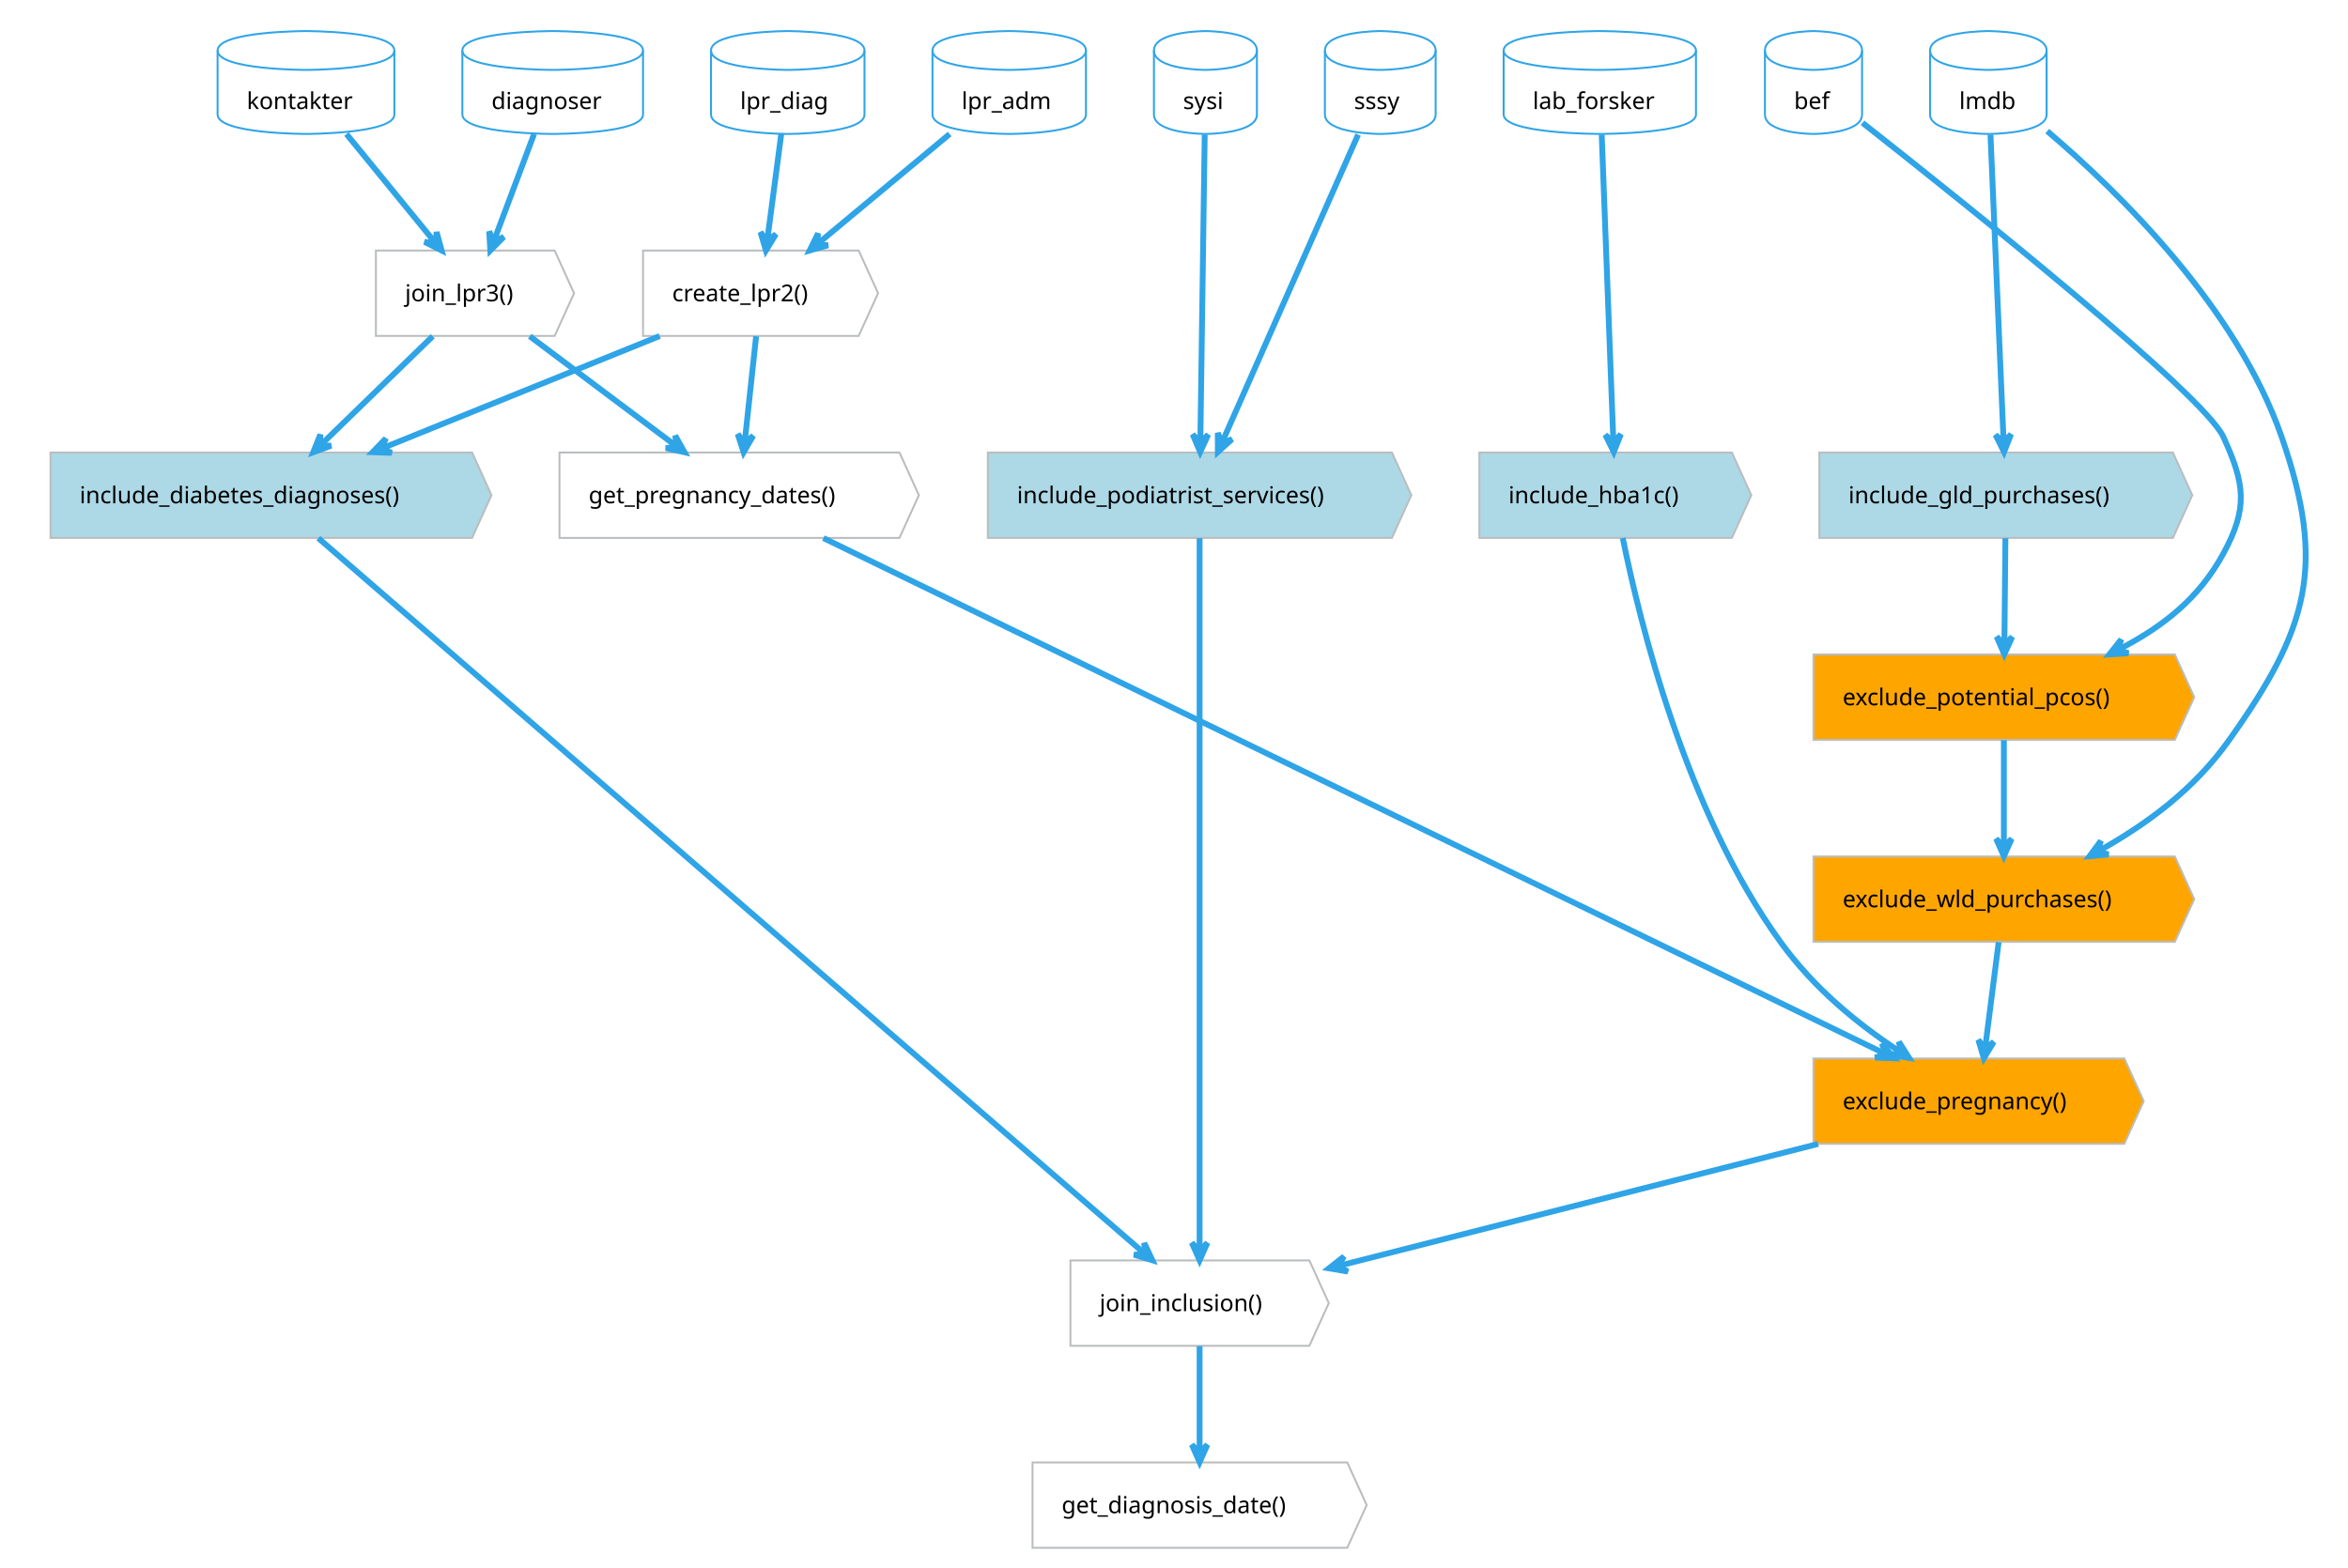
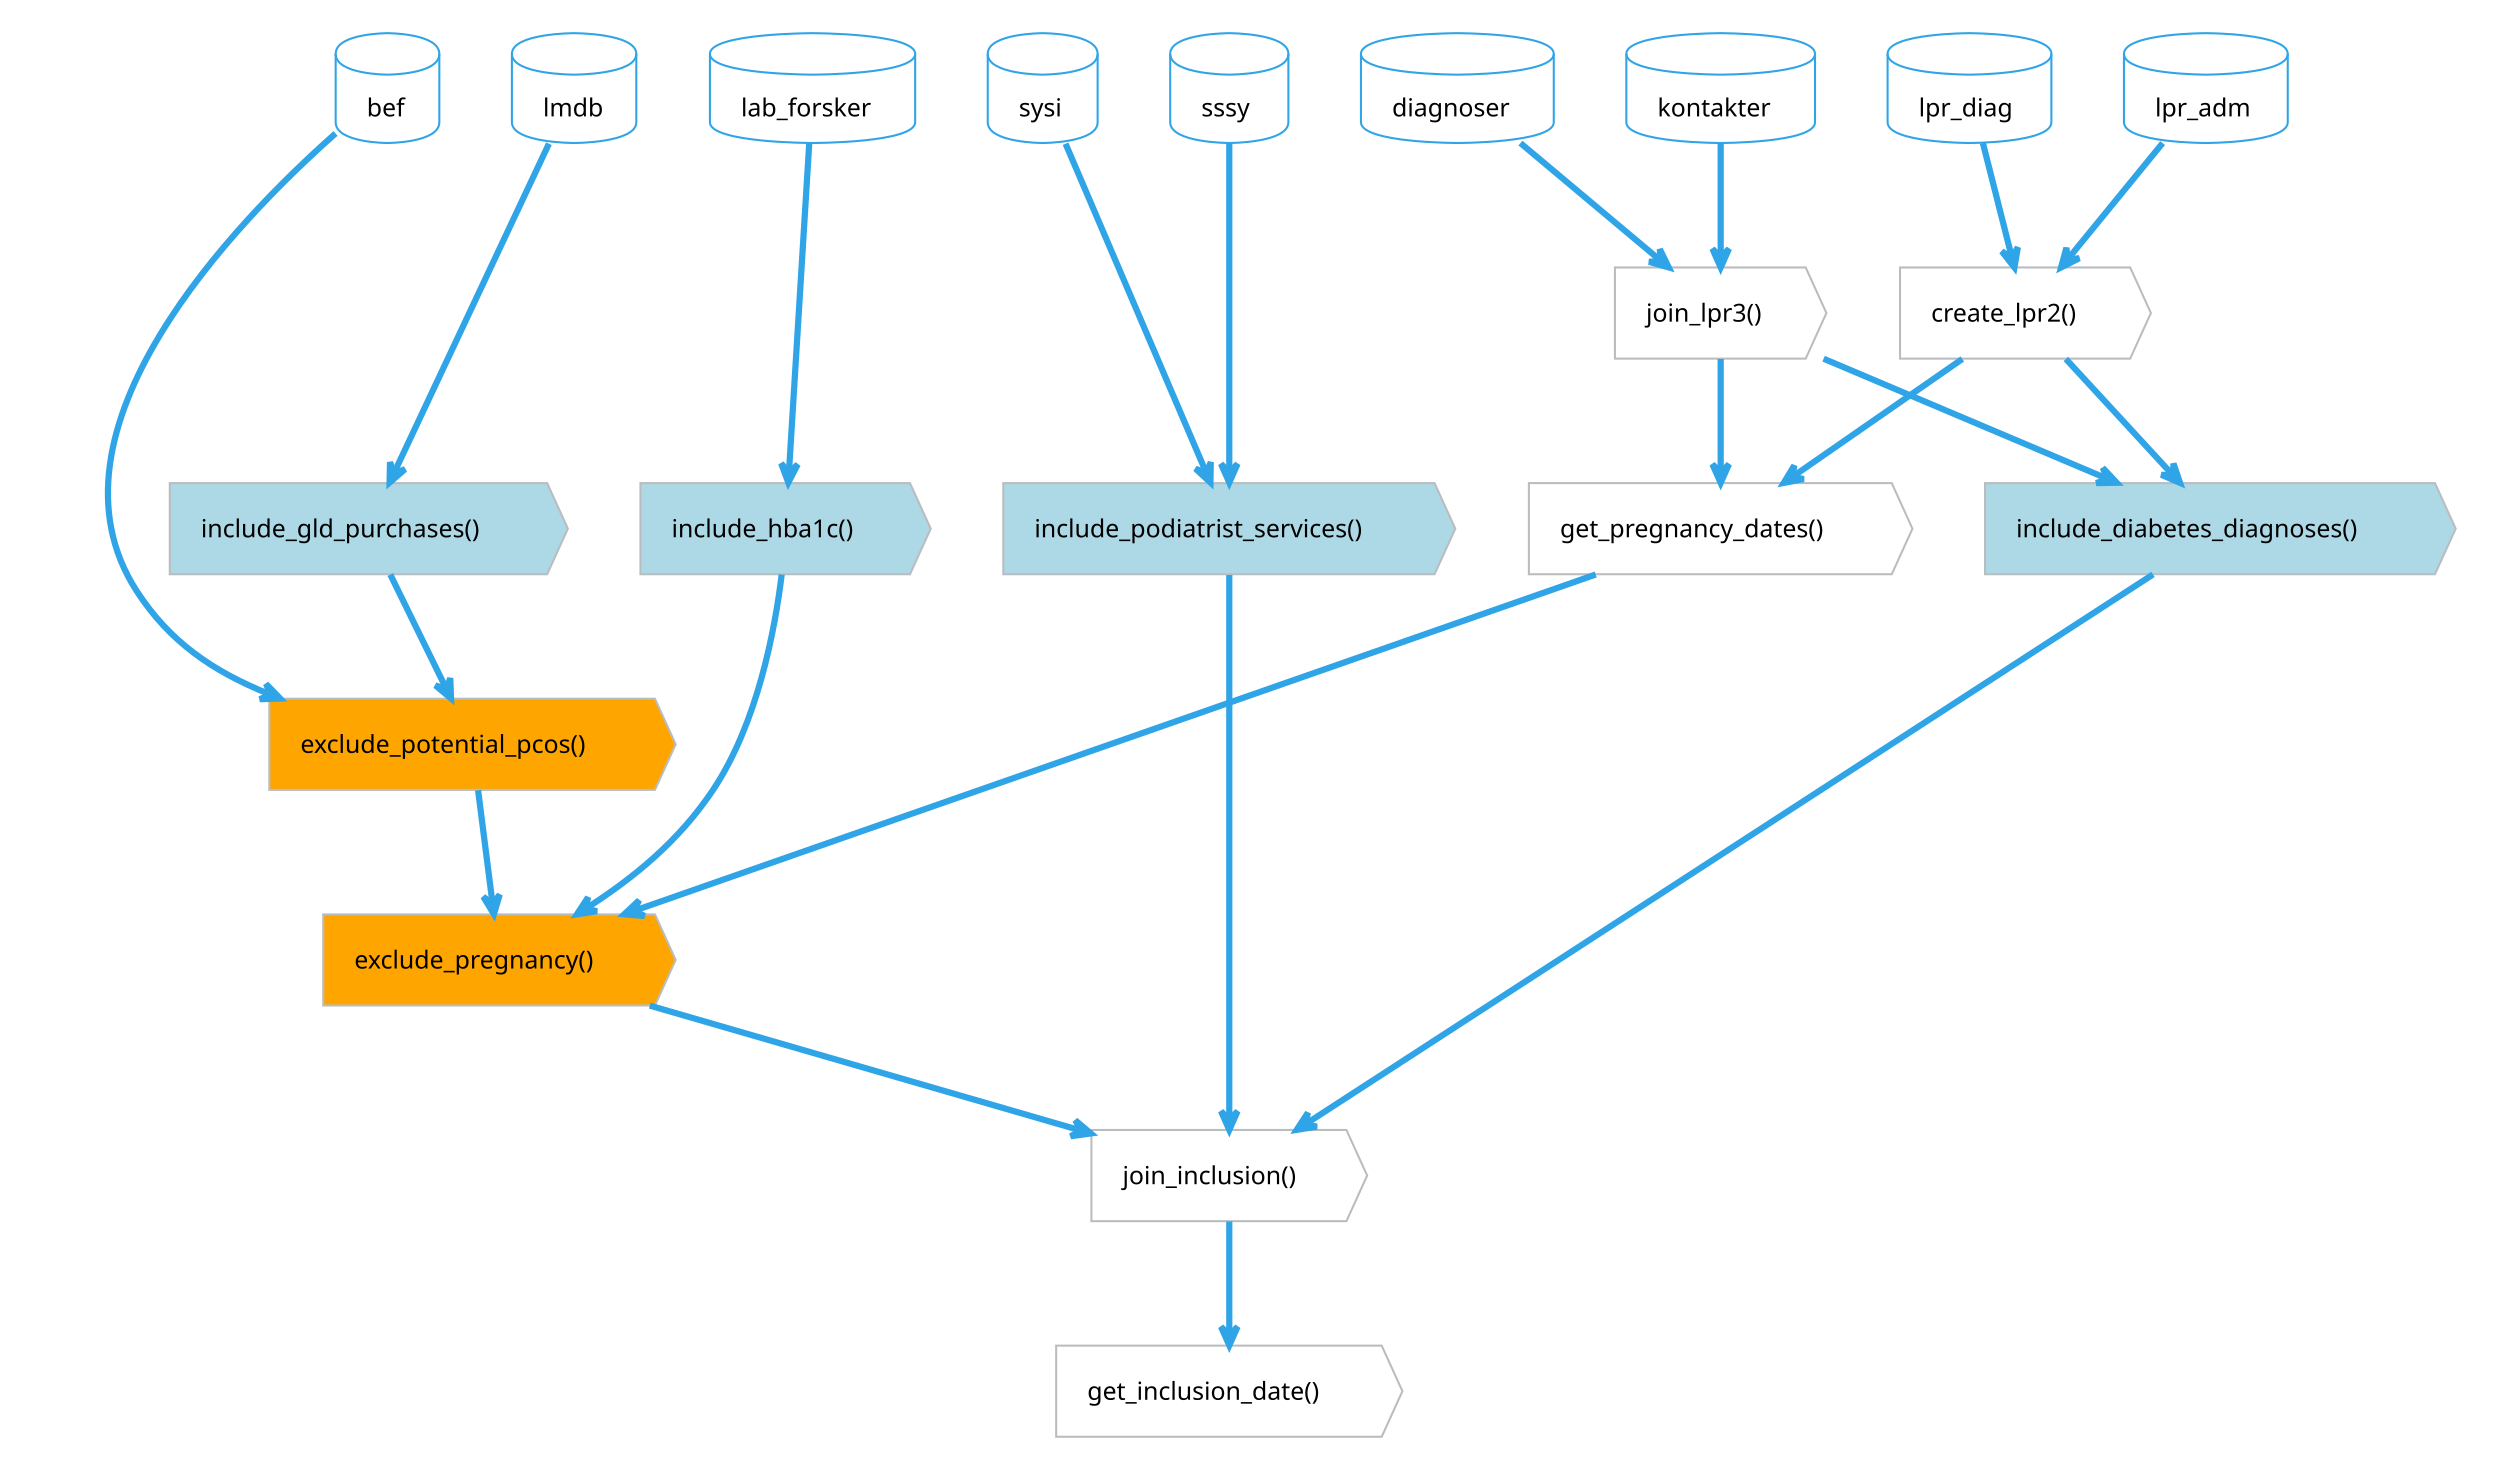
- <svg xmlns="http://www.w3.org/2000/svg" contentStyleType="text/css" height="841.667px" preserveAspectRatio="none" style="width:1259px;height:841px;" version="1.1" viewBox="0 0 1259 841" width="1259.375px" zoomAndPan="magnify">
+ <svg xmlns="http://www.w3.org/2000/svg" contentStyleType="text/css" height="733.333px" preserveAspectRatio="none" style="width:1256px;height:733px;" version="1.1" viewBox="0 0 1256 733" width="1256.25px" zoomAndPan="magnify">
  <defs />
  <g>
    <g id="elem_sssy">
-       <path d="M710.417,27.083 C710.417,16.667 740.104,16.667 740.104,16.667 C740.104,16.667 769.792,16.667 769.792,27.083 L769.792,61.426 C769.792,71.842 740.104,71.842 740.104,71.842 C740.104,71.842 710.417,71.842 710.417,61.426 L710.417,27.083 " fill="none" style="stroke:#2FA4E7;stroke-width:1.042;" />
-       <path d="M710.417,27.083 C710.417,37.5 740.104,37.5 740.104,37.5 C740.104,37.5 769.792,37.5 769.792,27.083 " fill="none" style="stroke:#2FA4E7;stroke-width:1.042;" />
-       <text fill="#000000" font-family="Verdana" font-size="12.5" lengthAdjust="spacing" textLength="28.125" x="726.042" y="58.478">sssy</text>
+       <path d="M587.906,27.083 C587.906,16.667 617.594,16.667 617.594,16.667 C617.594,16.667 647.281,16.667 647.281,27.083 L647.281,61.426 C647.281,71.842 617.594,71.842 617.594,71.842 C617.594,71.842 587.906,71.842 587.906,61.426 L587.906,27.083 " fill="none" style="stroke:#2FA4E7;stroke-width:1.042;" />
+       <path d="M587.906,27.083 C587.906,37.5 617.594,37.5 617.594,37.5 C617.594,37.5 647.281,37.5 647.281,27.083 " fill="none" style="stroke:#2FA4E7;stroke-width:1.042;" />
+       <text fill="#000000" font-family="Verdana" font-size="12.5" lengthAdjust="spacing" textLength="28.125" x="603.531" y="58.478">sssy</text>
    </g>
    <g id="elem_sysi">
-       <path d="M618.75,27.083 C618.75,16.667 646.354,16.667 646.354,16.667 C646.354,16.667 673.958,16.667 673.958,27.083 L673.958,61.426 C673.958,71.842 646.354,71.842 646.354,71.842 C646.354,71.842 618.75,71.842 618.75,61.426 L618.75,27.083 " fill="none" style="stroke:#2FA4E7;stroke-width:1.042;" />
-       <path d="M618.75,27.083 C618.75,37.5 646.354,37.5 646.354,37.5 C646.354,37.5 673.958,37.5 673.958,27.083 " fill="none" style="stroke:#2FA4E7;stroke-width:1.042;" />
-       <text fill="#000000" font-family="Verdana" font-size="12.5" lengthAdjust="spacing" textLength="23.958" x="634.375" y="58.478">sysi</text>
+       <path d="M496.24,27.083 C496.24,16.667 523.844,16.667 523.844,16.667 C523.844,16.667 551.448,16.667 551.448,27.083 L551.448,61.426 C551.448,71.842 523.844,71.842 523.844,71.842 C523.844,71.842 496.24,71.842 496.24,61.426 L496.24,27.083 " fill="none" style="stroke:#2FA4E7;stroke-width:1.042;" />
+       <path d="M496.24,27.083 C496.24,37.5 523.844,37.5 523.844,37.5 C523.844,37.5 551.448,37.5 551.448,27.083 " fill="none" style="stroke:#2FA4E7;stroke-width:1.042;" />
+       <text fill="#000000" font-family="Verdana" font-size="12.5" lengthAdjust="spacing" textLength="23.958" x="511.865" y="58.478">sysi</text>
    </g>
    <g id="elem_lpr_diag">
-       <path d="M381.25,27.083 C381.25,16.667 422.396,16.667 422.396,16.667 C422.396,16.667 463.542,16.667 463.542,27.083 L463.542,61.426 C463.542,71.842 422.396,71.842 422.396,71.842 C422.396,71.842 381.25,71.842 381.25,61.426 L381.25,27.083 " fill="none" style="stroke:#2FA4E7;stroke-width:1.042;" />
-       <path d="M381.25,27.083 C381.25,37.5 422.396,37.5 422.396,37.5 C422.396,37.5 463.542,37.5 463.542,27.083 " fill="none" style="stroke:#2FA4E7;stroke-width:1.042;" />
-       <text fill="#000000" font-family="Verdana" font-size="12.5" lengthAdjust="spacing" textLength="51.042" x="396.875" y="58.478">lpr_diag</text>
+       <path d="M948.323,27.083 C948.323,16.667 989.469,16.667 989.469,16.667 C989.469,16.667 1030.615,16.667 1030.615,27.083 L1030.615,61.426 C1030.615,71.842 989.469,71.842 989.469,71.842 C989.469,71.842 948.323,71.842 948.323,61.426 L948.323,27.083 " fill="none" style="stroke:#2FA4E7;stroke-width:1.042;" />
+       <path d="M948.323,27.083 C948.323,37.5 989.469,37.5 989.469,37.5 C989.469,37.5 1030.615,37.5 1030.615,27.083 " fill="none" style="stroke:#2FA4E7;stroke-width:1.042;" />
+       <text fill="#000000" font-family="Verdana" font-size="12.5" lengthAdjust="spacing" textLength="51.042" x="963.948" y="58.478">lpr_diag</text>
    </g>
    <g id="elem_lpr_adm">
-       <path d="M500,27.083 C500,16.667 541.146,16.667 541.146,16.667 C541.146,16.667 582.292,16.667 582.292,27.083 L582.292,61.426 C582.292,71.842 541.146,71.842 541.146,71.842 C541.146,71.842 500,71.842 500,61.426 L500,27.083 " fill="none" style="stroke:#2FA4E7;stroke-width:1.042;" />
-       <path d="M500,27.083 C500,37.5 541.146,37.5 541.146,37.5 C541.146,37.5 582.292,37.5 582.292,27.083 " fill="none" style="stroke:#2FA4E7;stroke-width:1.042;" />
-       <text fill="#000000" font-family="Verdana" font-size="12.5" lengthAdjust="spacing" textLength="51.042" x="515.625" y="58.478">lpr_adm</text>
+       <path d="M1067.073,27.083 C1067.073,16.667 1108.219,16.667 1108.219,16.667 C1108.219,16.667 1149.365,16.667 1149.365,27.083 L1149.365,61.426 C1149.365,71.842 1108.219,71.842 1108.219,71.842 C1108.219,71.842 1067.073,71.842 1067.073,61.426 L1067.073,27.083 " fill="none" style="stroke:#2FA4E7;stroke-width:1.042;" />
+       <path d="M1067.073,27.083 C1067.073,37.5 1108.219,37.5 1108.219,37.5 C1108.219,37.5 1149.365,37.5 1149.365,27.083 " fill="none" style="stroke:#2FA4E7;stroke-width:1.042;" />
+       <text fill="#000000" font-family="Verdana" font-size="12.5" lengthAdjust="spacing" textLength="51.042" x="1082.698" y="58.478">lpr_adm</text>
    </g>
    <g id="elem_lmdb">
-       <path d="M1034.896,27.083 C1034.896,16.667 1066.146,16.667 1066.146,16.667 C1066.146,16.667 1097.396,16.667 1097.396,27.083 L1097.396,61.426 C1097.396,71.842 1066.146,71.842 1066.146,71.842 C1066.146,71.842 1034.896,71.842 1034.896,61.426 L1034.896,27.083 " fill="none" style="stroke:#2FA4E7;stroke-width:1.042;" />
-       <path d="M1034.896,27.083 C1034.896,37.5 1066.146,37.5 1066.146,37.5 C1066.146,37.5 1097.396,37.5 1097.396,27.083 " fill="none" style="stroke:#2FA4E7;stroke-width:1.042;" />
-       <text fill="#000000" font-family="Verdana" font-size="12.5" lengthAdjust="spacing" textLength="31.25" x="1050.521" y="58.478">lmdb</text>
+       <path d="M257.177,27.083 C257.177,16.667 288.427,16.667 288.427,16.667 C288.427,16.667 319.677,16.667 319.677,27.083 L319.677,61.426 C319.677,71.842 288.427,71.842 288.427,71.842 C288.427,71.842 257.177,71.842 257.177,61.426 L257.177,27.083 " fill="none" style="stroke:#2FA4E7;stroke-width:1.042;" />
+       <path d="M257.177,27.083 C257.177,37.5 288.427,37.5 288.427,37.5 C288.427,37.5 319.677,37.5 319.677,27.083 " fill="none" style="stroke:#2FA4E7;stroke-width:1.042;" />
+       <text fill="#000000" font-family="Verdana" font-size="12.5" lengthAdjust="spacing" textLength="31.25" x="272.802" y="58.478">lmdb</text>
    </g>
    <g id="elem_lab_forsker">
-       <path d="M806.25,27.083 C806.25,16.667 857.812,16.667 857.812,16.667 C857.812,16.667 909.375,16.667 909.375,27.083 L909.375,61.426 C909.375,71.842 857.812,71.842 857.812,71.842 C857.812,71.842 806.25,71.842 806.25,61.426 L806.25,27.083 " fill="none" style="stroke:#2FA4E7;stroke-width:1.042;" />
-       <path d="M806.25,27.083 C806.25,37.5 857.812,37.5 857.812,37.5 C857.812,37.5 909.375,37.5 909.375,27.083 " fill="none" style="stroke:#2FA4E7;stroke-width:1.042;" />
-       <text fill="#000000" font-family="Verdana" font-size="12.5" lengthAdjust="spacing" textLength="71.875" x="821.875" y="58.478">lab_forsker</text>
+       <path d="M356.656,27.083 C356.656,16.667 408.219,16.667 408.219,16.667 C408.219,16.667 459.781,16.667 459.781,27.083 L459.781,61.426 C459.781,71.842 408.219,71.842 408.219,71.842 C408.219,71.842 356.656,71.842 356.656,61.426 L356.656,27.083 " fill="none" style="stroke:#2FA4E7;stroke-width:1.042;" />
+       <path d="M356.656,27.083 C356.656,37.5 408.219,37.5 408.219,37.5 C408.219,37.5 459.781,37.5 459.781,27.083 " fill="none" style="stroke:#2FA4E7;stroke-width:1.042;" />
+       <text fill="#000000" font-family="Verdana" font-size="12.5" lengthAdjust="spacing" textLength="71.875" x="372.281" y="58.478">lab_forsker</text>
    </g>
    <g id="elem_kontakter">
-       <path d="M116.667,27.083 C116.667,16.667 164.062,16.667 164.062,16.667 C164.062,16.667 211.458,16.667 211.458,27.083 L211.458,61.426 C211.458,71.842 164.062,71.842 164.062,71.842 C164.062,71.842 116.667,71.842 116.667,61.426 L116.667,27.083 " fill="none" style="stroke:#2FA4E7;stroke-width:1.042;" />
-       <path d="M116.667,27.083 C116.667,37.5 164.062,37.5 164.062,37.5 C164.062,37.5 211.458,37.5 211.458,27.083 " fill="none" style="stroke:#2FA4E7;stroke-width:1.042;" />
-       <text fill="#000000" font-family="Verdana" font-size="12.5" lengthAdjust="spacing" textLength="63.542" x="132.292" y="58.478">kontakter</text>
+       <path d="M817.073,27.083 C817.073,16.667 864.469,16.667 864.469,16.667 C864.469,16.667 911.865,16.667 911.865,27.083 L911.865,61.426 C911.865,71.842 864.469,71.842 864.469,71.842 C864.469,71.842 817.073,71.842 817.073,61.426 L817.073,27.083 " fill="none" style="stroke:#2FA4E7;stroke-width:1.042;" />
+       <path d="M817.073,27.083 C817.073,37.5 864.469,37.5 864.469,37.5 C864.469,37.5 911.865,37.5 911.865,27.083 " fill="none" style="stroke:#2FA4E7;stroke-width:1.042;" />
+       <text fill="#000000" font-family="Verdana" font-size="12.5" lengthAdjust="spacing" textLength="63.542" x="832.698" y="58.478">kontakter</text>
    </g>
    <g id="elem_diagnoser">
-       <path d="M247.917,27.083 C247.917,16.667 296.354,16.667 296.354,16.667 C296.354,16.667 344.792,16.667 344.792,27.083 L344.792,61.426 C344.792,71.842 296.354,71.842 296.354,71.842 C296.354,71.842 247.917,71.842 247.917,61.426 L247.917,27.083 " fill="none" style="stroke:#2FA4E7;stroke-width:1.042;" />
-       <path d="M247.917,27.083 C247.917,37.5 296.354,37.5 296.354,37.5 C296.354,37.5 344.792,37.5 344.792,27.083 " fill="none" style="stroke:#2FA4E7;stroke-width:1.042;" />
-       <text fill="#000000" font-family="Verdana" font-size="12.5" lengthAdjust="spacing" textLength="65.625" x="263.542" y="58.478">diagnoser</text>
+       <path d="M683.74,27.083 C683.74,16.667 732.177,16.667 732.177,16.667 C732.177,16.667 780.615,16.667 780.615,27.083 L780.615,61.426 C780.615,71.842 732.177,71.842 732.177,71.842 C732.177,71.842 683.74,71.842 683.74,61.426 L683.74,27.083 " fill="none" style="stroke:#2FA4E7;stroke-width:1.042;" />
+       <path d="M683.74,27.083 C683.74,37.5 732.177,37.5 732.177,37.5 C732.177,37.5 780.615,37.5 780.615,27.083 " fill="none" style="stroke:#2FA4E7;stroke-width:1.042;" />
+       <text fill="#000000" font-family="Verdana" font-size="12.5" lengthAdjust="spacing" textLength="65.625" x="699.365" y="58.478">diagnoser</text>
    </g>
    <g id="elem_bef">
-       <path d="M946.354,27.083 C946.354,16.667 972.396,16.667 972.396,16.667 C972.396,16.667 998.438,16.667 998.438,27.083 L998.438,61.426 C998.438,71.842 972.396,71.842 972.396,71.842 C972.396,71.842 946.354,71.842 946.354,61.426 L946.354,27.083 " fill="none" style="stroke:#2FA4E7;stroke-width:1.042;" />
-       <path d="M946.354,27.083 C946.354,37.5 972.396,37.5 972.396,37.5 C972.396,37.5 998.438,37.5 998.438,27.083 " fill="none" style="stroke:#2FA4E7;stroke-width:1.042;" />
-       <text fill="#000000" font-family="Verdana" font-size="12.5" lengthAdjust="spacing" textLength="20.833" x="961.979" y="58.478">bef</text>
+       <path d="M168.635,27.083 C168.635,16.667 194.677,16.667 194.677,16.667 C194.677,16.667 220.719,16.667 220.719,27.083 L220.719,61.426 C220.719,71.842 194.677,71.842 194.677,71.842 C194.677,71.842 168.635,71.842 168.635,61.426 L168.635,27.083 " fill="none" style="stroke:#2FA4E7;stroke-width:1.042;" />
+       <path d="M168.635,27.083 C168.635,37.5 194.677,37.5 194.677,37.5 C194.677,37.5 220.719,37.5 220.719,27.083 " fill="none" style="stroke:#2FA4E7;stroke-width:1.042;" />
+       <text fill="#000000" font-family="Verdana" font-size="12.5" lengthAdjust="spacing" textLength="20.833" x="184.26" y="58.478">bef</text>
    </g>
    <g id="elem_lpr2">
-       <polygon fill="none" points="344.792,134.375,460.417,134.375,470.833,157.275,460.417,180.176,344.792,180.176" style="stroke:#BABDBF;stroke-width:1.042;" />
-       <text fill="#000000" font-family="Verdana" font-size="12.5" lengthAdjust="spacing" textLength="84.375" x="360.417" y="161.603">create_lpr2()</text>
+       <polygon fill="none" points="954.573,134.375,1070.198,134.375,1080.615,157.275,1070.198,180.176,954.573,180.176" style="stroke:#BABDBF;stroke-width:1.042;" />
+       <text fill="#000000" font-family="Verdana" font-size="12.5" lengthAdjust="spacing" textLength="84.375" x="970.198" y="161.603">create_lpr2()</text>
    </g>
    <g id="elem_lpr3">
-       <polygon fill="none" points="201.562,134.375,297.396,134.375,307.812,157.275,297.396,180.176,201.562,180.176" style="stroke:#BABDBF;stroke-width:1.042;" />
-       <text fill="#000000" font-family="Verdana" font-size="12.5" lengthAdjust="spacing" textLength="64.583" x="217.188" y="161.603">join_lpr3()</text>
+       <polygon fill="none" points="811.344,134.375,907.177,134.375,917.594,157.275,907.177,180.176,811.344,180.176" style="stroke:#BABDBF;stroke-width:1.042;" />
+       <text fill="#000000" font-family="Verdana" font-size="12.5" lengthAdjust="spacing" textLength="64.583" x="826.969" y="161.603">join_lpr3()</text>
    </g>
    <g id="elem_ex_pregnancy">
-       <polygon fill="#FFA500" points="972.396,567.708,1139.062,567.708,1149.479,590.609,1139.062,613.509,972.396,613.509" style="stroke:#BABDBF;stroke-width:1.042;" />
-       <text fill="#000000" font-family="Verdana" font-size="12.5" lengthAdjust="spacing" textLength="135.417" x="988.021" y="594.936">exclude_pregnancy()</text>
-     </g>
-     <g id="elem_ex_wld">
-       <polygon fill="#FFA500" points="972.396,459.375,1166.146,459.375,1176.562,482.275,1166.146,505.176,972.396,505.176" style="stroke:#BABDBF;stroke-width:1.042;" />
-       <text fill="#000000" font-family="Verdana" font-size="12.5" lengthAdjust="spacing" textLength="162.5" x="988.021" y="486.603">exclude_wld_purchases()</text>
+       <polygon fill="#FFA500" points="162.385,459.375,329.052,459.375,339.469,482.275,329.052,505.176,162.385,505.176" style="stroke:#BABDBF;stroke-width:1.042;" />
+       <text fill="#000000" font-family="Verdana" font-size="12.5" lengthAdjust="spacing" textLength="135.417" x="178.01" y="486.603">exclude_pregnancy()</text>
    </g>
    <g id="elem_ex_pcos">
-       <polygon fill="#FFA500" points="972.396,351.042,1166.146,351.042,1176.562,373.942,1166.146,396.842,972.396,396.842" style="stroke:#BABDBF;stroke-width:1.042;" />
-       <text fill="#000000" font-family="Verdana" font-size="12.5" lengthAdjust="spacing" textLength="162.5" x="988.021" y="378.269">exclude_potential_pcos()</text>
+       <polygon fill="#FFA500" points="135.302,351.042,329.052,351.042,339.469,373.942,329.052,396.842,135.302,396.842" style="stroke:#BABDBF;stroke-width:1.042;" />
+       <text fill="#000000" font-family="Verdana" font-size="12.5" lengthAdjust="spacing" textLength="162.5" x="150.927" y="378.269">exclude_potential_pcos()</text>
    </g>
    <g id="elem_in_diagnoses">
-       <polygon fill="#ADD8E6" points="27.083,242.708,253.125,242.708,263.542,265.609,253.125,288.509,27.083,288.509" style="stroke:#BABDBF;stroke-width:1.042;" />
-       <text fill="#000000" font-family="Verdana" font-size="12.5" lengthAdjust="spacing" textLength="194.792" x="42.708" y="269.936">include_diabetes_diagnoses()</text>
+       <polygon fill="#ADD8E6" points="997.281,242.708,1223.323,242.708,1233.74,265.609,1223.323,288.509,997.281,288.509" style="stroke:#BABDBF;stroke-width:1.042;" />
+       <text fill="#000000" font-family="Verdana" font-size="12.5" lengthAdjust="spacing" textLength="194.792" x="1012.906" y="269.936">include_diabetes_diagnoses()</text>
    </g>
    <g id="elem_in_hba1c">
-       <polygon fill="#ADD8E6" points="793.229,242.708,928.646,242.708,939.062,265.609,928.646,288.509,793.229,288.509" style="stroke:#BABDBF;stroke-width:1.042;" />
-       <text fill="#000000" font-family="Verdana" font-size="12.5" lengthAdjust="spacing" textLength="104.167" x="808.854" y="269.936">include_hba1c()</text>
+       <polygon fill="#ADD8E6" points="321.76,242.708,457.177,242.708,467.594,265.609,457.177,288.509,321.76,288.509" style="stroke:#BABDBF;stroke-width:1.042;" />
+       <text fill="#000000" font-family="Verdana" font-size="12.5" lengthAdjust="spacing" textLength="104.167" x="337.385" y="269.936">include_hba1c()</text>
    </g>
    <g id="elem_in_podiatrist">
-       <polygon fill="#ADD8E6" points="529.688,242.708,746.354,242.708,756.771,265.609,746.354,288.509,529.688,288.509" style="stroke:#BABDBF;stroke-width:1.042;" />
-       <text fill="#000000" font-family="Verdana" font-size="12.5" lengthAdjust="spacing" textLength="185.417" x="545.312" y="269.936">include_podiatrist_services()</text>
+       <polygon fill="#ADD8E6" points="504.052,242.708,720.719,242.708,731.135,265.609,720.719,288.509,504.052,288.509" style="stroke:#BABDBF;stroke-width:1.042;" />
+       <text fill="#000000" font-family="Verdana" font-size="12.5" lengthAdjust="spacing" textLength="185.417" x="519.677" y="269.936">include_podiatrist_services()</text>
    </g>
    <g id="elem_in_gld">
-       <polygon fill="#ADD8E6" points="975.521,242.708,1165.104,242.708,1175.521,265.609,1165.104,288.509,975.521,288.509" style="stroke:#BABDBF;stroke-width:1.042;" />
-       <text fill="#000000" font-family="Verdana" font-size="12.5" lengthAdjust="spacing" textLength="158.333" x="991.146" y="269.936">include_gld_purchases()</text>
+       <polygon fill="#ADD8E6" points="85.302,242.708,274.885,242.708,285.302,265.609,274.885,288.509,85.302,288.509" style="stroke:#BABDBF;stroke-width:1.042;" />
+       <text fill="#000000" font-family="Verdana" font-size="12.5" lengthAdjust="spacing" textLength="158.333" x="100.927" y="269.936">include_gld_purchases()</text>
    </g>
    <g id="elem_pregnancy">
-       <polygon fill="none" points="300,242.708,482.292,242.708,492.708,265.609,482.292,288.509,300,288.509" style="stroke:#BABDBF;stroke-width:1.042;" />
-       <text fill="#000000" font-family="Verdana" font-size="12.5" lengthAdjust="spacing" textLength="151.042" x="315.625" y="269.936">get_pregnancy_dates()</text>
+       <polygon fill="none" points="768.115,242.708,950.406,242.708,960.823,265.609,950.406,288.509,768.115,288.509" style="stroke:#BABDBF;stroke-width:1.042;" />
+       <text fill="#000000" font-family="Verdana" font-size="12.5" lengthAdjust="spacing" textLength="151.042" x="783.74" y="269.936">get_pregnancy_dates()</text>
    </g>
    <g id="elem_join_inclusion">
-       <polygon fill="none" points="573.958,676.042,702.083,676.042,712.5,698.942,702.083,721.842,573.958,721.842" style="stroke:#BABDBF;stroke-width:1.042;" />
-       <text fill="#000000" font-family="Verdana" font-size="12.5" lengthAdjust="spacing" textLength="96.875" x="589.583" y="703.269">join_inclusion()</text>
+       <polygon fill="none" points="548.323,567.708,676.448,567.708,686.865,590.609,676.448,613.509,548.323,613.509" style="stroke:#BABDBF;stroke-width:1.042;" />
+       <text fill="#000000" font-family="Verdana" font-size="12.5" lengthAdjust="spacing" textLength="96.875" x="563.948" y="594.936">join_inclusion()</text>
    </g>
-     <g id="elem_diagnosis_date">
-       <polygon fill="none" points="553.646,784.375,722.396,784.375,732.812,807.275,722.396,830.176,553.646,830.176" style="stroke:#BABDBF;stroke-width:1.042;" />
-       <text fill="#000000" font-family="Verdana" font-size="12.5" lengthAdjust="spacing" textLength="137.5" x="569.271" y="811.603">get_diagnosis_date()</text>
+     <g id="elem_inclusion_date">
+       <polygon fill="none" points="530.615,676.042,694.156,676.042,704.573,698.942,694.156,721.842,530.615,721.842" style="stroke:#BABDBF;stroke-width:1.042;" />
+       <text fill="#000000" font-family="Verdana" font-size="12.5" lengthAdjust="spacing" textLength="132.292" x="546.24" y="703.269">get_inclusion_date()</text>
    </g>
    <g id="link_lpr_diag_lpr2">
-       <path d="M418.906,71.885 C416.396,90.99 413.855,110.241 411.501,128.168 " fill="none" id="lpr_diag-to-lpr2" style="stroke:#2FA4E7;stroke-width:3.125;" />
-       <polygon fill="#2FA4E7" points="410.688,134.365,416.039,125.612,411.366,129.201,407.777,124.527,410.688,134.365" style="stroke:#2FA4E7;stroke-width:3.125;" />
+       <path d="M996.208,71.885 C1001.042,90.99 1005.965,110.379 1010.507,128.306 " fill="none" id="lpr_diag-to-lpr2" style="stroke:#2FA4E7;stroke-width:3.125;" />
+       <polygon fill="#2FA4E7" points="1012.042,134.365,1013.778,124.253,1010.763,129.316,1005.7,126.3,1012.042,134.365" style="stroke:#2FA4E7;stroke-width:3.125;" />
    </g>
    <g id="link_lpr_adm_lpr2">
-       <path d="M509.208,71.885 C486.25,90.99 460.472,112.441 438.92,130.368 " fill="none" id="lpr_adm-to-lpr2" style="stroke:#2FA4E7;stroke-width:3.125;" />
-       <polygon fill="#2FA4E7" points="434.115,134.365,443.987,131.573,438.119,131.034,438.658,125.166,434.115,134.365" style="stroke:#2FA4E7;stroke-width:3.125;" />
+       <path d="M1086.51,71.885 C1070.906,90.99 1054.069,111.597 1039.423,129.524 " fill="none" id="lpr_adm-to-lpr2" style="stroke:#2FA4E7;stroke-width:3.125;" />
+       <polygon fill="#2FA4E7" points="1035.469,134.365,1044.627,129.741,1038.764,130.331,1038.173,124.468,1035.469,134.365" style="stroke:#2FA4E7;stroke-width:3.125;" />
    </g>
    <g id="link_kontakter_lpr3">
-       <path d="M185.771,71.885 C201.375,90.99 218.2,111.599 232.857,129.526 " fill="none" id="kontakter-to-lpr3" style="stroke:#2FA4E7;stroke-width:3.125;" />
-       <polygon fill="#2FA4E7" points="236.812,134.365,234.105,124.469,233.516,130.332,227.653,129.744,236.812,134.365" style="stroke:#2FA4E7;stroke-width:3.125;" />
+       <path d="M864.469,71.885 C864.469,90.99 864.469,110.188 864.469,128.115 " fill="none" id="kontakter-to-lpr3" style="stroke:#2FA4E7;stroke-width:3.125;" />
+       <polygon fill="#2FA4E7" points="864.469,134.365,868.635,124.99,864.469,129.156,860.302,124.99,864.469,134.365" style="stroke:#2FA4E7;stroke-width:3.125;" />
    </g>
    <g id="link_diagnoser_lpr3">
-       <path d="M286.375,71.885 C279.198,90.99 271.845,110.587 265.106,128.514 " fill="none" id="diagnoser-to-lpr3" style="stroke:#2FA4E7;stroke-width:3.125;" />
-       <polygon fill="#2FA4E7" points="262.906,134.365,270.106,127.055,264.739,129.489,262.305,124.123,262.906,134.365" style="stroke:#2FA4E7;stroke-width:3.125;" />
+       <path d="M763.865,71.885 C786.646,90.99 812.2,112.422 833.585,130.349 " fill="none" id="diagnoser-to-lpr3" style="stroke:#2FA4E7;stroke-width:3.125;" />
+       <polygon fill="#2FA4E7" points="838.375,134.365,833.867,125.149,834.384,131.019,828.514,131.535,838.375,134.365" style="stroke:#2FA4E7;stroke-width:3.125;" />
    </g>
    <g id="link_sssy_in_podiatrist">
-       <path d="M728.229,72.198 C708.875,116 673.443,196.211 655.537,236.721 " fill="none" id="sssy-to-in_podiatrist" style="stroke:#2FA4E7;stroke-width:3.125;" />
-       <polygon fill="#2FA4E7" points="653.01,242.438,660.611,235.547,655.116,237.674,652.99,232.178,653.01,242.438" style="stroke:#2FA4E7;stroke-width:3.125;" />
+       <path d="M617.594,72.198 C617.594,116 617.594,195.677 617.594,236.188 " fill="none" id="sssy-to-in_podiatrist" style="stroke:#2FA4E7;stroke-width:3.125;" />
+       <polygon fill="#2FA4E7" points="617.594,242.438,621.76,233.062,617.594,237.229,613.427,233.062,617.594,242.438" style="stroke:#2FA4E7;stroke-width:3.125;" />
    </g>
    <g id="link_sysi_in_podiatrist">
-       <path d="M645.969,72.198 C645.344,116 644.215,195.678 643.632,236.188 " fill="none" id="sysi-to-in_podiatrist" style="stroke:#2FA4E7;stroke-width:3.125;" />
-       <polygon fill="#2FA4E7" points="643.542,242.438,647.843,233.124,643.617,237.23,639.51,233.004,643.542,242.438" style="stroke:#2FA4E7;stroke-width:3.125;" />
+       <path d="M535.333,72.198 C554.062,116 588.345,196.18 605.668,236.691 " fill="none" id="sysi-to-in_podiatrist" style="stroke:#2FA4E7;stroke-width:3.125;" />
+       <polygon fill="#2FA4E7" points="608.125,242.438,608.27,232.179,606.077,237.649,600.608,235.456,608.125,242.438" style="stroke:#2FA4E7;stroke-width:3.125;" />
    </g>
    <g id="link_in_podiatrist_join_inclusion">
-       <path d="M643.229,288.646 C643.229,362.625 643.229,595.823 643.229,669.729 " fill="none" id="in_podiatrist-to-join_inclusion" style="stroke:#2FA4E7;stroke-width:3.125;" />
-       <polygon fill="#2FA4E7" points="643.229,675.979,647.396,666.604,643.229,670.771,639.062,666.604,643.229,675.979" style="stroke:#2FA4E7;stroke-width:3.125;" />
+       <path d="M617.594,288.865 C617.594,348 617.594,502.583 617.594,561.406 " fill="none" id="in_podiatrist-to-join_inclusion" style="stroke:#2FA4E7;stroke-width:3.125;" />
+       <polygon fill="#2FA4E7" points="617.594,567.656,621.76,558.281,617.594,562.448,613.427,558.281,617.594,567.656" style="stroke:#2FA4E7;stroke-width:3.125;" />
    </g>
    <g id="link_lab_forsker_in_hba1c">
-       <path d="M858.833,72.198 C860.5,116 863.523,195.682 865.064,236.192 " fill="none" id="lab_forsker-to-in_hba1c" style="stroke:#2FA4E7;stroke-width:3.125;" />
-       <polygon fill="#2FA4E7" points="865.302,242.438,869.109,232.911,865.104,237.233,860.782,233.228,865.302,242.438" style="stroke:#2FA4E7;stroke-width:3.125;" />
+       <path d="M406.552,72.198 C403.854,116 398.927,195.689 396.427,236.199 " fill="none" id="lab_forsker-to-in_hba1c" style="stroke:#2FA4E7;stroke-width:3.125;" />
+       <polygon fill="#2FA4E7" points="396.042,242.438,400.778,233.337,396.363,237.239,392.46,232.824,396.042,242.438" style="stroke:#2FA4E7;stroke-width:3.125;" />
    </g>
    <g id="link_in_hba1c_ex_pregnancy">
-       <path d="M870.146,288.625 C879.083,333.052 903.979,435.302 954.688,505.208 C973.083,530.573 995.84,548.889 1018.465,563.962 " fill="none" id="in_hba1c-to-ex_pregnancy" style="stroke:#2FA4E7;stroke-width:3.125;" />
-       <polygon fill="#2FA4E7" points="1023.667,567.427,1018.175,558.762,1019.332,564.539,1013.554,565.697,1023.667,567.427" style="stroke:#2FA4E7;stroke-width:3.125;" />
+       <path d="M392.719,288.677 C389.385,316.062 380.635,363.292 358.219,396.875 C340.844,422.885 318.118,441.125 295.087,455.968 " fill="none" id="in_hba1c-to-ex_pregnancy" style="stroke:#2FA4E7;stroke-width:3.125;" />
+       <polygon fill="#2FA4E7" points="289.833,459.354,299.971,457.778,294.211,456.533,295.456,450.773,289.833,459.354" style="stroke:#2FA4E7;stroke-width:3.125;" />
    </g>
    <g id="link_ex_pregnancy_join_inclusion">
-       <path d="M974.896,613.552 C897.281,633.292 790.62,660.428 718.63,678.74 " fill="none" id="ex_pregnancy-to-join_inclusion" style="stroke:#2FA4E7;stroke-width:3.125;" />
-       <polygon fill="#2FA4E7" points="712.573,680.281,722.686,682.008,717.62,678.997,720.631,673.932,712.573,680.281" style="stroke:#2FA4E7;stroke-width:3.125;" />
+       <path d="M326.458,505.219 C391.552,524.083 478.757,549.354 542.049,567.698 " fill="none" id="ex_pregnancy-to-join_inclusion" style="stroke:#2FA4E7;stroke-width:3.125;" />
+       <polygon fill="#2FA4E7" points="548.052,569.438,540.207,562.826,543.05,567.988,537.888,570.83,548.052,569.438" style="stroke:#2FA4E7;stroke-width:3.125;" />
    </g>
    <g id="link_lmdb_in_gld">
-       <path d="M1067.292,72.198 C1069.167,116 1072.577,195.683 1074.306,236.193 " fill="none" id="lmdb-to-in_gld" style="stroke:#2FA4E7;stroke-width:3.125;" />
-       <polygon fill="#2FA4E7" points="1074.573,242.438,1078.336,232.893,1074.351,237.234,1070.01,233.249,1074.573,242.438" style="stroke:#2FA4E7;stroke-width:3.125;" />
+       <path d="M275.781,72.198 C255.177,116 217.431,196.271 198.379,236.782 " fill="none" id="lmdb-to-in_gld" style="stroke:#2FA4E7;stroke-width:3.125;" />
+       <polygon fill="#2FA4E7" points="195.719,242.438,203.479,235.727,197.935,237.724,195.938,232.181,195.719,242.438" style="stroke:#2FA4E7;stroke-width:3.125;" />
    </g>
    <g id="link_in_gld_ex_pcos">
-       <path d="M1075.302,288.677 C1075.125,306.917 1074.936,326.448 1074.759,344.677 " fill="none" id="in_gld-to-ex_pcos" style="stroke:#2FA4E7;stroke-width:3.125;" />
-       <polygon fill="#2FA4E7" points="1074.698,350.927,1078.956,341.593,1074.748,345.719,1070.622,341.512,1074.698,350.927" style="stroke:#2FA4E7;stroke-width:3.125;" />
+       <path d="M196.094,288.677 C205.031,306.917 214.915,327.086 223.853,345.315 " fill="none" id="in_gld-to-ex_pcos" style="stroke:#2FA4E7;stroke-width:3.125;" />
+       <polygon fill="#2FA4E7" points="226.604,350.927,226.218,340.675,224.311,346.251,218.736,344.344,226.604,350.927" style="stroke:#2FA4E7;stroke-width:3.125;" />
    </g>
-     <g id="link_ex_pcos_ex_wld">
-       <path d="M1074.479,397.01 C1074.479,415.25 1074.479,434.781 1074.479,453.01 " fill="none" id="ex_pcos-to-ex_wld" style="stroke:#2FA4E7;stroke-width:3.125;" />
-       <polygon fill="#2FA4E7" points="1074.479,459.26,1078.646,449.885,1074.479,454.052,1070.312,449.885,1074.479,459.26" style="stroke:#2FA4E7;stroke-width:3.125;" />
-     </g>
-     <g id="link_ex_wld_ex_pregnancy">
-       <path d="M1071.677,505.344 C1069.354,523.583 1066.852,543.165 1064.53,561.394 " fill="none" id="ex_wld-to-ex_pregnancy" style="stroke:#2FA4E7;stroke-width:3.125;" />
-       <polygon fill="#2FA4E7" points="1063.74,567.594,1069.058,558.821,1064.398,562.427,1060.791,557.767,1063.74,567.594" style="stroke:#2FA4E7;stroke-width:3.125;" />
+     <g id="link_ex_pcos_ex_pregnancy">
+       <path d="M240.188,397.01 C242.51,415.25 245.012,434.831 247.335,453.061 " fill="none" id="ex_pcos-to-ex_pregnancy" style="stroke:#2FA4E7;stroke-width:3.125;" />
+       <polygon fill="#2FA4E7" points="248.125,459.26,251.073,449.434,247.467,454.094,242.807,450.487,248.125,459.26" style="stroke:#2FA4E7;stroke-width:3.125;" />
    </g>
    <g id="link_lpr2_in_diagnoses">
-       <path d="M353.74,180.219 C308.719,198.448 250.689,221.926 205.554,240.196 " fill="none" id="lpr2-to-in_diagnoses" style="stroke:#2FA4E7;stroke-width:3.125;" />
-       <polygon fill="#2FA4E7" points="199.76,242.542,210.014,242.886,204.588,240.587,206.887,235.162,199.76,242.542" style="stroke:#2FA4E7;stroke-width:3.125;" />
+       <path d="M1037.885,180.344 C1054.688,198.583 1074.212,219.769 1091.014,237.998 " fill="none" id="lpr2-to-in_diagnoses" style="stroke:#2FA4E7;stroke-width:3.125;" />
+       <polygon fill="#2FA4E7" points="1095.25,242.594,1091.96,232.876,1091.72,238.764,1085.832,238.524,1095.25,242.594" style="stroke:#2FA4E7;stroke-width:3.125;" />
    </g>
    <g id="link_lpr3_in_diagnoses">
-       <path d="M232.021,180.344 C213.25,198.583 191.191,220.009 172.43,238.238 " fill="none" id="lpr3-to-in_diagnoses" style="stroke:#2FA4E7;stroke-width:3.125;" />
-       <polygon fill="#2FA4E7" points="167.948,242.594,177.575,239.049,171.683,238.964,171.768,233.072,167.948,242.594" style="stroke:#2FA4E7;stroke-width:3.125;" />
+       <path d="M916.177,180.219 C959.24,198.448 1014.515,221.835 1057.682,240.106 " fill="none" id="lpr3-to-in_diagnoses" style="stroke:#2FA4E7;stroke-width:3.125;" />
+       <polygon fill="#2FA4E7" points="1063.438,242.542,1056.428,235.05,1058.641,240.512,1053.18,242.725,1063.438,242.542" style="stroke:#2FA4E7;stroke-width:3.125;" />
    </g>
    <g id="link_in_diagnoses_join_inclusion">
-       <path d="M170.688,288.646 C256.104,362.625 527.838,597.981 613.182,671.888 " fill="none" id="in_diagnoses-to-join_inclusion" style="stroke:#2FA4E7;stroke-width:3.125;" />
-       <polygon fill="#2FA4E7" points="617.906,675.979,613.547,666.692,613.969,672.57,608.092,672.992,617.906,675.979" style="stroke:#2FA4E7;stroke-width:3.125;" />
+       <path d="M1081.677,288.604 C990.844,347.521 747.608,505.266 656.713,564.214 " fill="none" id="in_diagnoses-to-join_inclusion" style="stroke:#2FA4E7;stroke-width:3.125;" />
+       <polygon fill="#2FA4E7" points="651.469,567.615,661.602,566.009,655.839,564.781,657.067,559.018,651.469,567.615" style="stroke:#2FA4E7;stroke-width:3.125;" />
    </g>
    <g id="link_bef_ex_pcos">
-       <path d="M998.677,65.875 C1054.729,110 1181.74,211.615 1192.188,234.375 C1203.771,259.625 1205.469,272.479 1192.188,296.875 C1178.979,321.125 1159.894,335.929 1136.561,348.117 " fill="none" id="bef-to-ex_pcos" style="stroke:#2FA4E7;stroke-width:3.125;" />
-       <polygon fill="#2FA4E7" points="1131.021,351.01,1141.26,350.363,1135.637,348.599,1137.401,342.977,1131.021,351.01" style="stroke:#2FA4E7;stroke-width:3.125;" />
-     </g>
-     <g id="link_lmdb_ex_wld">
-       <path d="M1097.729,70.323 C1136.281,103.135 1199.302,164.792 1223.438,234.375 C1247.458,303.625 1237.76,337.125 1195.312,396.875 C1176.271,423.677 1151.338,441.759 1125.817,456.176 " fill="none" id="lmdb-to-ex_wld" style="stroke:#2FA4E7;stroke-width:3.125;" />
-       <polygon fill="#2FA4E7" points="1120.375,459.25,1130.587,458.267,1124.91,456.688,1126.488,451.011,1120.375,459.25" style="stroke:#2FA4E7;stroke-width:3.125;" />
+       <path d="M168.583,67.042 C118.156,111.719 16.667,216.458 68.635,296.875 C85.198,322.51 106.914,337.251 134.966,348.594 " fill="none" id="bef-to-ex_pcos" style="stroke:#2FA4E7;stroke-width:3.125;" />
+       <polygon fill="#2FA4E7" points="140.76,350.938,133.631,343.56,135.932,348.985,130.507,351.286,140.76,350.938" style="stroke:#2FA4E7;stroke-width:3.125;" />
    </g>
    <g id="link_lpr2_pregnancy">
-       <path d="M405.438,180.344 C403.469,198.583 401.355,218.15 399.397,236.38 " fill="none" id="lpr2-to-pregnancy" style="stroke:#2FA4E7;stroke-width:3.125;" />
-       <polygon fill="#2FA4E7" points="398.729,242.594,403.873,233.717,399.286,237.415,395.588,232.827,398.729,242.594" style="stroke:#2FA4E7;stroke-width:3.125;" />
+       <path d="M985.865,180.344 C959.583,198.583 927.562,220.802 901.291,239.031 " fill="none" id="lpr2-to-pregnancy" style="stroke:#2FA4E7;stroke-width:3.125;" />
+       <polygon fill="#2FA4E7" points="896.156,242.594,906.234,240.672,900.435,239.625,901.483,233.826,896.156,242.594" style="stroke:#2FA4E7;stroke-width:3.125;" />
    </g>
    <g id="link_lpr3_pregnancy">
-       <path d="M284.042,180.344 C308.354,198.583 337.74,220.614 362.042,238.843 " fill="none" id="lpr3-to-pregnancy" style="stroke:#2FA4E7;stroke-width:3.125;" />
-       <polygon fill="#2FA4E7" points="367.042,242.594,362.042,233.635,362.875,239.469,357.042,240.301,367.042,242.594" style="stroke:#2FA4E7;stroke-width:3.125;" />
+       <path d="M864.469,180.344 C864.469,198.583 864.469,218.115 864.469,236.344 " fill="none" id="lpr3-to-pregnancy" style="stroke:#2FA4E7;stroke-width:3.125;" />
+       <polygon fill="#2FA4E7" points="864.469,242.594,868.635,233.219,864.469,237.385,860.302,233.219,864.469,242.594" style="stroke:#2FA4E7;stroke-width:3.125;" />
    </g>
    <g id="link_pregnancy_ex_pregnancy">
-       <path d="M441.51,288.604 C562.75,347.521 888.785,505.935 1010.097,564.883 " fill="none" id="pregnancy-to-ex_pregnancy" style="stroke:#2FA4E7;stroke-width:3.125;" />
-       <polygon fill="#2FA4E7" points="1015.719,567.615,1009.108,559.77,1011.034,565.338,1005.466,567.265,1015.719,567.615" style="stroke:#2FA4E7;stroke-width:3.125;" />
+       <path d="M801.688,288.625 C683.958,329.802 437.181,416.103 319.514,457.259 " fill="none" id="pregnancy-to-ex_pregnancy" style="stroke:#2FA4E7;stroke-width:3.125;" />
+       <polygon fill="#2FA4E7" points="313.615,459.323,323.839,460.161,318.531,457.603,321.088,452.295,313.615,459.323" style="stroke:#2FA4E7;stroke-width:3.125;" />
    </g>
-     <g id="link_join_inclusion_diagnosis_date">
-       <path d="M643.229,722.01 C643.229,740.25 643.229,759.781 643.229,778.01 " fill="none" id="join_inclusion-to-diagnosis_date" style="stroke:#2FA4E7;stroke-width:3.125;" />
-       <polygon fill="#2FA4E7" points="643.229,784.26,647.396,774.885,643.229,779.052,639.062,774.885,643.229,784.26" style="stroke:#2FA4E7;stroke-width:3.125;" />
+     <g id="link_join_inclusion_inclusion_date">
+       <path d="M617.594,613.677 C617.594,631.917 617.594,651.448 617.594,669.677 " fill="none" id="join_inclusion-to-inclusion_date" style="stroke:#2FA4E7;stroke-width:3.125;" />
+       <polygon fill="#2FA4E7" points="617.594,675.927,621.76,666.552,617.594,670.719,613.427,666.552,617.594,675.927" style="stroke:#2FA4E7;stroke-width:3.125;" />
    </g>
  </g>
</svg>
